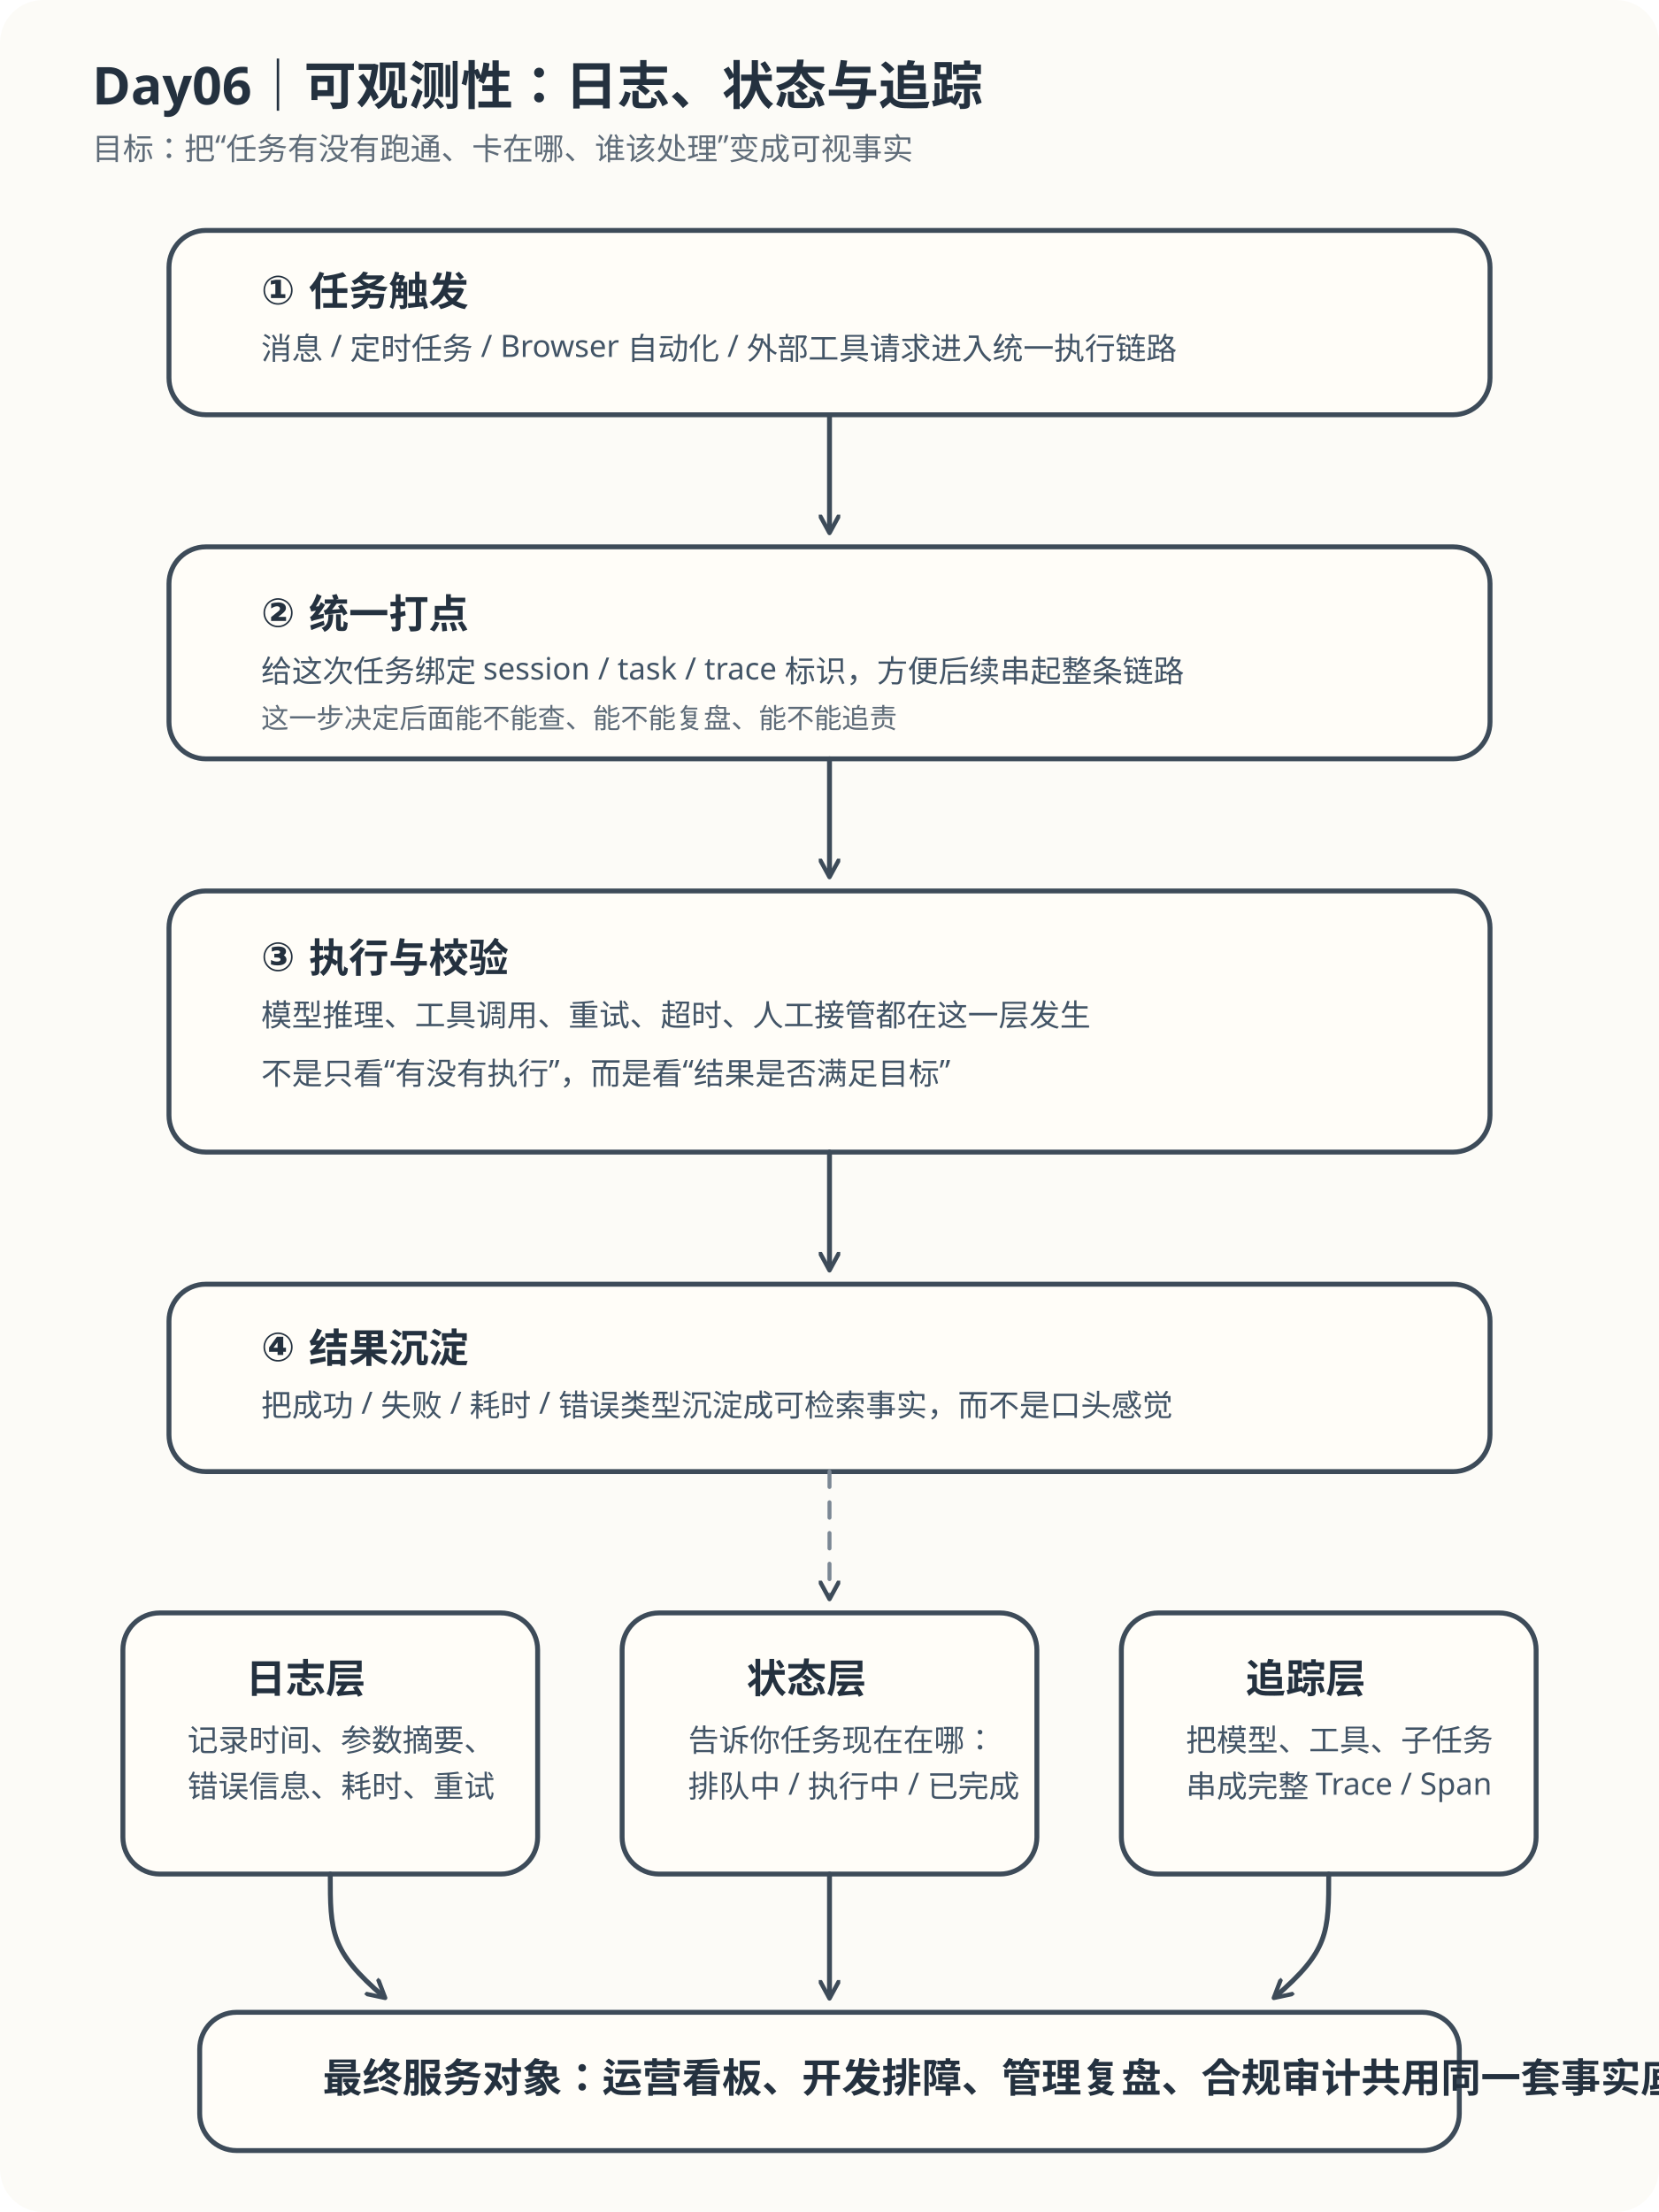
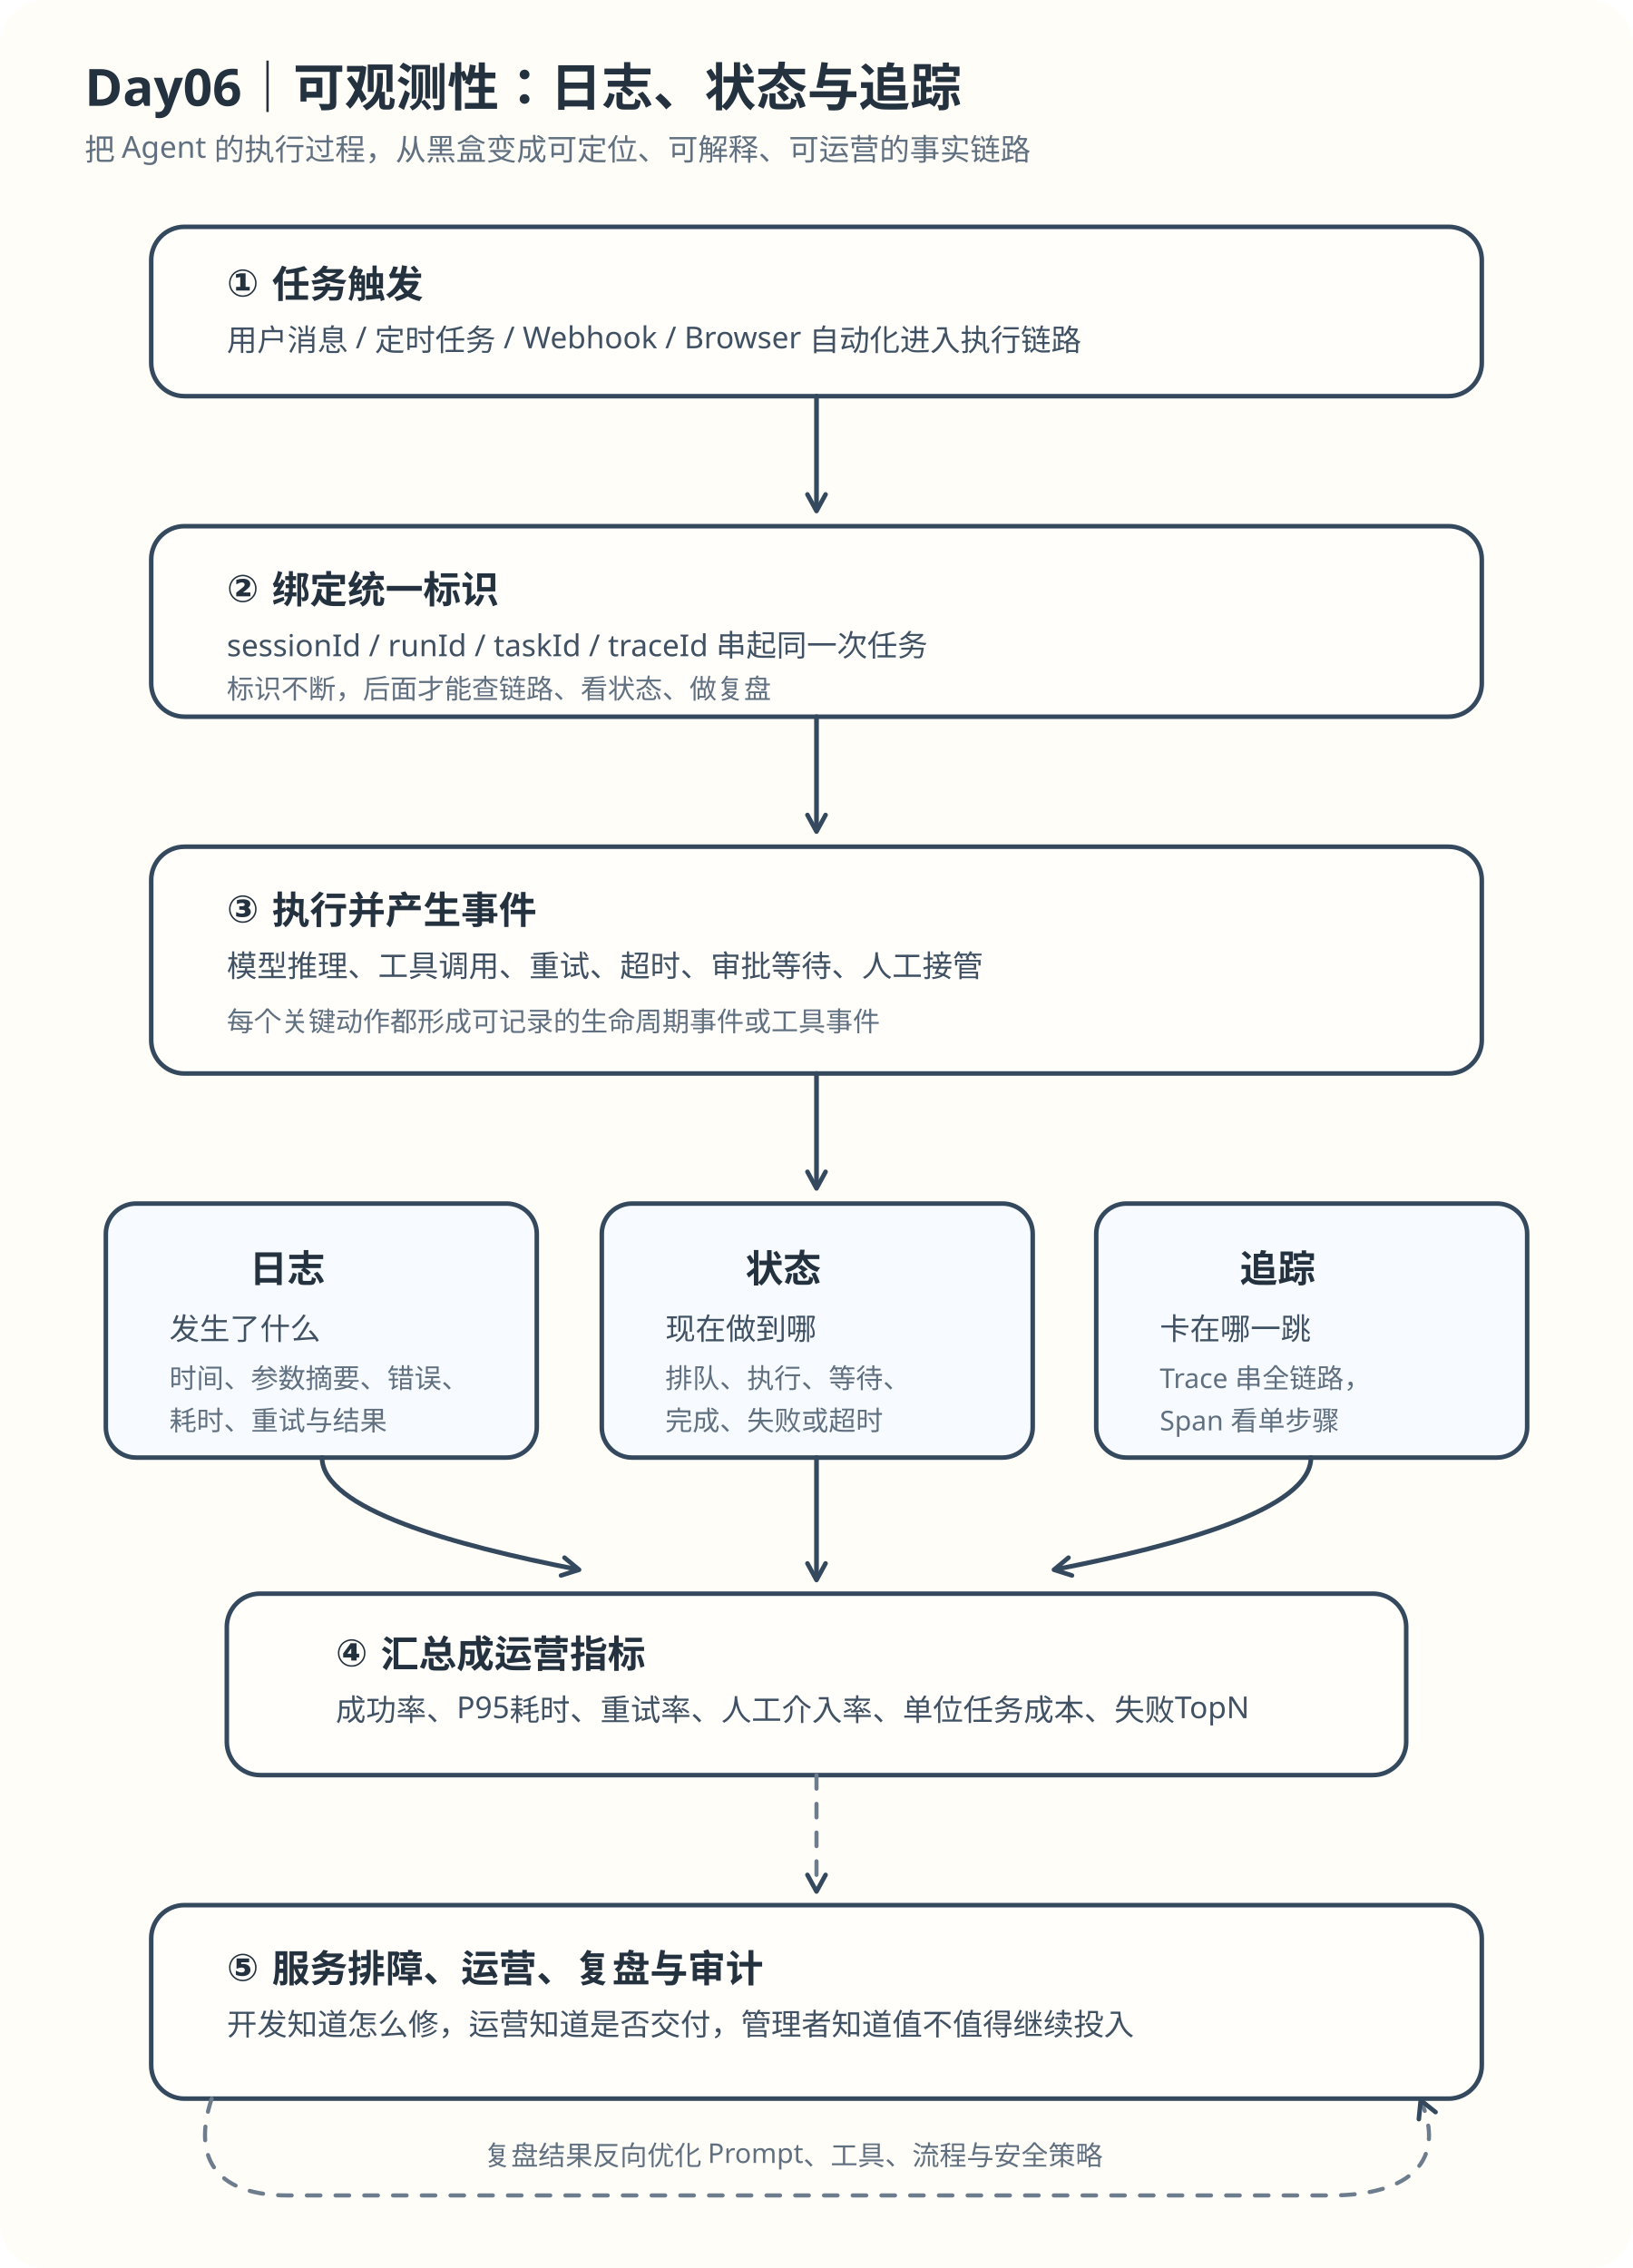
- <svg xmlns="http://www.w3.org/2000/svg" width="1080" height="1440" viewBox="0 0 1080 1440">
+ <svg xmlns="http://www.w3.org/2000/svg" width="1080" height="1500" viewBox="0 0 1080 1500">
  <defs>
    <style>
-       .bg { fill: #fcfbf7; }
+       .bg { fill: #fffdf7; }
      .title { font: 700 34px "HanziPen SC","Hannotate SC","KaiTi","STKaiti","PingFang SC",sans-serif; fill: #24313f; }
-       .subtitle { font: 400 20px "HanziPen SC","Hannotate SC","KaiTi","STKaiti","PingFang SC",sans-serif; fill: #5f6c79; }
-       .label { font: 600 26px "HanziPen SC","Hannotate SC","KaiTi","STKaiti","PingFang SC",sans-serif; fill: #24313f; }
-       .text { font: 400 20px "HanziPen SC","Hannotate SC","KaiTi","STKaiti","PingFang SC",sans-serif; fill: #425466; }
-       .small { font: 400 18px "HanziPen SC","Hannotate SC","KaiTi","STKaiti","PingFang SC",sans-serif; fill: #5f6c79; }
-       .box { fill: #fffdf8; stroke: #3d4b59; stroke-width: 3.2; rx: 24; ry: 24; }
-       .line { fill: none; stroke: #3d4b59; stroke-width: 3.2; stroke-linecap: round; stroke-linejoin: round; }
-       .dash { fill: none; stroke: #7b8794; stroke-width: 2.6; stroke-linecap: round; stroke-dasharray: 10 10; }
+       .subtitle { font: 400 20px "HanziPen SC","Hannotate SC","KaiTi","STKaiti","PingFang SC",sans-serif; fill: #607080; }
+       .label { font: 700 25px "HanziPen SC","Hannotate SC","KaiTi","STKaiti","PingFang SC",sans-serif; fill: #24313f; }
+       .text { font: 400 20px "HanziPen SC","Hannotate SC","KaiTi","STKaiti","PingFang SC",sans-serif; fill: #405163; }
+       .small { font: 400 18px "HanziPen SC","Hannotate SC","KaiTi","STKaiti","PingFang SC",sans-serif; fill: #607080; }
+       .box { fill: #fffefa; stroke: #34495e; stroke-width: 3; rx: 22; ry: 22; }
+       .soft { fill: #f7fbff; stroke: #34495e; stroke-width: 3; rx: 20; ry: 20; }
+       .line { fill: none; stroke: #34495e; stroke-width: 3.1; stroke-linecap: round; stroke-linejoin: round; }
+       .dash { fill: none; stroke: #6d7d8d; stroke-width: 2.7; stroke-linecap: round; stroke-linejoin: round; stroke-dasharray: 9 10; }
    </style>
-     <marker id="arrow" markerWidth="14" markerHeight="14" refX="11" refY="7" orient="auto" markerUnits="userSpaceOnUse">
-       <path d="M1,1 L12,7 L1,13" fill="none" stroke="#3d4b59" stroke-width="2.8" stroke-linecap="round" stroke-linejoin="round" />
+     <marker id="arrow" markerWidth="16" markerHeight="16" refX="12" refY="8" orient="auto" markerUnits="userSpaceOnUse">
+       <path d="M2,2 L13,8 L2,14" fill="none" stroke="#34495e" stroke-width="3" stroke-linecap="round" stroke-linejoin="round" />
    </marker>
  </defs>
-   <rect class="bg" x="0" y="0" width="1080" height="1440" rx="28" />
-   <text class="title" x="60" y="68">Day06｜可观测性：日志、状态与追踪</text>
-   <text class="subtitle" x="60" y="104">目标：把“任务有没有跑通、卡在哪、谁该处理”变成可视事实</text>
-   <rect class="box" x="110" y="150" width="860" height="120" />
-   <text class="label" x="170" y="198">① 任务触发</text>
-   <text class="text" x="170" y="234">消息 / 定时任务 / Browser 自动化 / 外部工具请求进入统一执行链路</text>
-   <path class="line" d="M540 270 C540 300, 540 320, 540 346" marker-end="url(#arrow)" />
-   <rect class="box" x="110" y="356" width="860" height="138" />
-   <text class="label" x="170" y="408">② 统一打点</text>
-   <text class="text" x="170" y="444">给这次任务绑定 session / task / trace 标识，方便后续串起整条链路</text>
-   <text class="small" x="170" y="474">这一步决定后面能不能查、能不能复盘、能不能追责</text>
-   <path class="line" d="M540 494 C540 524, 540 544, 540 570" marker-end="url(#arrow)" />
-   <rect class="box" x="110" y="580" width="860" height="170" />
-   <text class="label" x="170" y="632">③ 执行与校验</text>
-   <text class="text" x="170" y="668">模型推理、工具调用、重试、超时、人工接管都在这一层发生</text>
-   <text class="text" x="170" y="706">不是只看“有没有执行”，而是看“结果是否满足目标”</text>
-   <path class="line" d="M540 750 C540 780, 540 800, 540 826" marker-end="url(#arrow)" />
-   <rect class="box" x="110" y="836" width="860" height="122" />
-   <text class="label" x="170" y="886">④ 结果沉淀</text>
-   <text class="text" x="170" y="922">把成功 / 失败 / 耗时 / 错误类型沉淀成可检索事实，而不是口头感觉</text>
-   <path class="dash" d="M540 958 C540 1000, 540 1018, 540 1040" marker-end="url(#arrow)" />
-   <rect class="box" x="80" y="1050" width="270" height="170" />
-   <text class="label" x="160" y="1102">日志层</text>
-   <text class="text" x="122" y="1140">记录时间、参数摘要、</text>
-   <text class="text" x="122" y="1170">错误信息、耗时、重试</text>
-   <rect class="box" x="405" y="1050" width="270" height="170" />
-   <text class="label" x="486" y="1102">状态层</text>
-   <text class="text" x="448" y="1140">告诉你任务现在在哪：</text>
-   <text class="text" x="448" y="1170">排队中 / 执行中 / 已完成</text>
-   <rect class="box" x="730" y="1050" width="270" height="170" />
-   <text class="label" x="811" y="1102">追踪层</text>
-   <text class="text" x="772" y="1140">把模型、工具、子任务</text>
-   <text class="text" x="772" y="1170">串成完整 Trace / Span</text>
-   <path class="line" d="M215 1220 C215 1258, 215 1270, 250 1300" marker-end="url(#arrow)" />
-   <path class="line" d="M540 1220 C540 1258, 540 1270, 540 1300" marker-end="url(#arrow)" />
-   <path class="line" d="M865 1220 C865 1258, 865 1270, 830 1300" marker-end="url(#arrow)" />
-   <rect class="box" x="130" y="1310" width="820" height="90" />
-   <text class="label" x="210" y="1362">最终服务对象：运营看板、开发排障、管理复盘、合规审计共用同一套事实底座</text>
+   <rect class="bg" x="0" y="0" width="1080" height="1500" rx="30" />
+   <text class="title" x="56" y="70">Day06｜可观测性：日志、状态与追踪</text>
+   <text class="subtitle" x="56" y="106">把 Agent 的执行过程，从黑盒变成可定位、可解释、可运营的事实链路</text>
+   <rect class="box" x="100" y="150" width="880" height="112" />
+   <text class="label" x="150" y="196">① 任务触发</text>
+   <text class="text" x="150" y="232">用户消息 / 定时任务 / Webhook / Browser 自动化进入执行链路</text>
+   <path class="line" d="M540 262 C540 294, 540 309, 540 337" marker-end="url(#arrow)" />
+   <rect class="box" x="100" y="348" width="880" height="126" />
+   <text class="label" x="150" y="398">② 绑定统一标识</text>
+   <text class="text" x="150" y="434">sessionId / runId / taskId / traceId 串起同一次任务</text>
+   <text class="small" x="150" y="462">标识不断，后面才能查链路、看状态、做复盘</text>
+   <path class="line" d="M540 474 C540 506, 540 521, 540 549" marker-end="url(#arrow)" />
+   <rect class="box" x="100" y="560" width="880" height="150" />
+   <text class="label" x="150" y="610">③ 执行并产生事件</text>
+   <text class="text" x="150" y="646">模型推理、工具调用、重试、超时、审批等待、人工接管</text>
+   <text class="small" x="150" y="682">每个关键动作都形成可记录的生命周期事件或工具事件</text>
+   <path class="line" d="M540 710 C540 742, 540 757, 540 785" marker-end="url(#arrow)" />
+   <rect class="soft" x="70" y="796" width="285" height="168" />
+   <text class="label" x="165" y="848">日志</text>
+   <text class="text" x="112" y="886">发生了什么</text>
+   <text class="small" x="112" y="918">时间、参数摘要、错误、</text>
+   <text class="small" x="112" y="946">耗时、重试与结果</text>
+   <rect class="soft" x="398" y="796" width="285" height="168" />
+   <text class="label" x="493" y="848">状态</text>
+   <text class="text" x="440" y="886">现在做到哪</text>
+   <text class="small" x="440" y="918">排队、执行、等待、</text>
+   <text class="small" x="440" y="946">完成、失败或超时</text>
+   <rect class="soft" x="725" y="796" width="285" height="168" />
+   <text class="label" x="820" y="848">追踪</text>
+   <text class="text" x="767" y="886">卡在哪一跳</text>
+   <text class="small" x="767" y="918">Trace 串全链路，</text>
+   <text class="small" x="767" y="946">Span 看单步骤</text>
+   <path class="line" d="M213 964 C213 998, 300 1022, 382 1038" marker-end="url(#arrow)" />
+   <path class="line" d="M540 964 C540 1004, 540 1016, 540 1044" marker-end="url(#arrow)" />
+   <path class="line" d="M867 964 C867 998, 780 1022, 698 1038" marker-end="url(#arrow)" />
+   <rect class="box" x="150" y="1054" width="780" height="120" />
+   <text class="label" x="222" y="1102">④ 汇总成运营指标</text>
+   <text class="text" x="222" y="1138">成功率、P95耗时、重试率、人工介入率、单位任务成本、失败TopN</text>
+   <path class="dash" d="M540 1174 C540 1208, 540 1224, 540 1250" marker-end="url(#arrow)" />
+   <rect class="box" x="100" y="1260" width="880" height="128" />
+   <text class="label" x="150" y="1310">⑤ 服务排障、运营、复盘与审计</text>
+   <text class="text" x="150" y="1346">开发知道怎么修，运营知道是否交付，管理者知道值不值得继续投入</text>
+   <path class="dash" d="M140 1388 C126 1430, 146 1452, 190 1452 L880 1452 C934 1452, 956 1428, 940 1390" marker-end="url(#arrow)" />
+   <text class="small" x="320" y="1432">复盘结果反向优化 Prompt、工具、流程与安全策略</text>
</svg>
